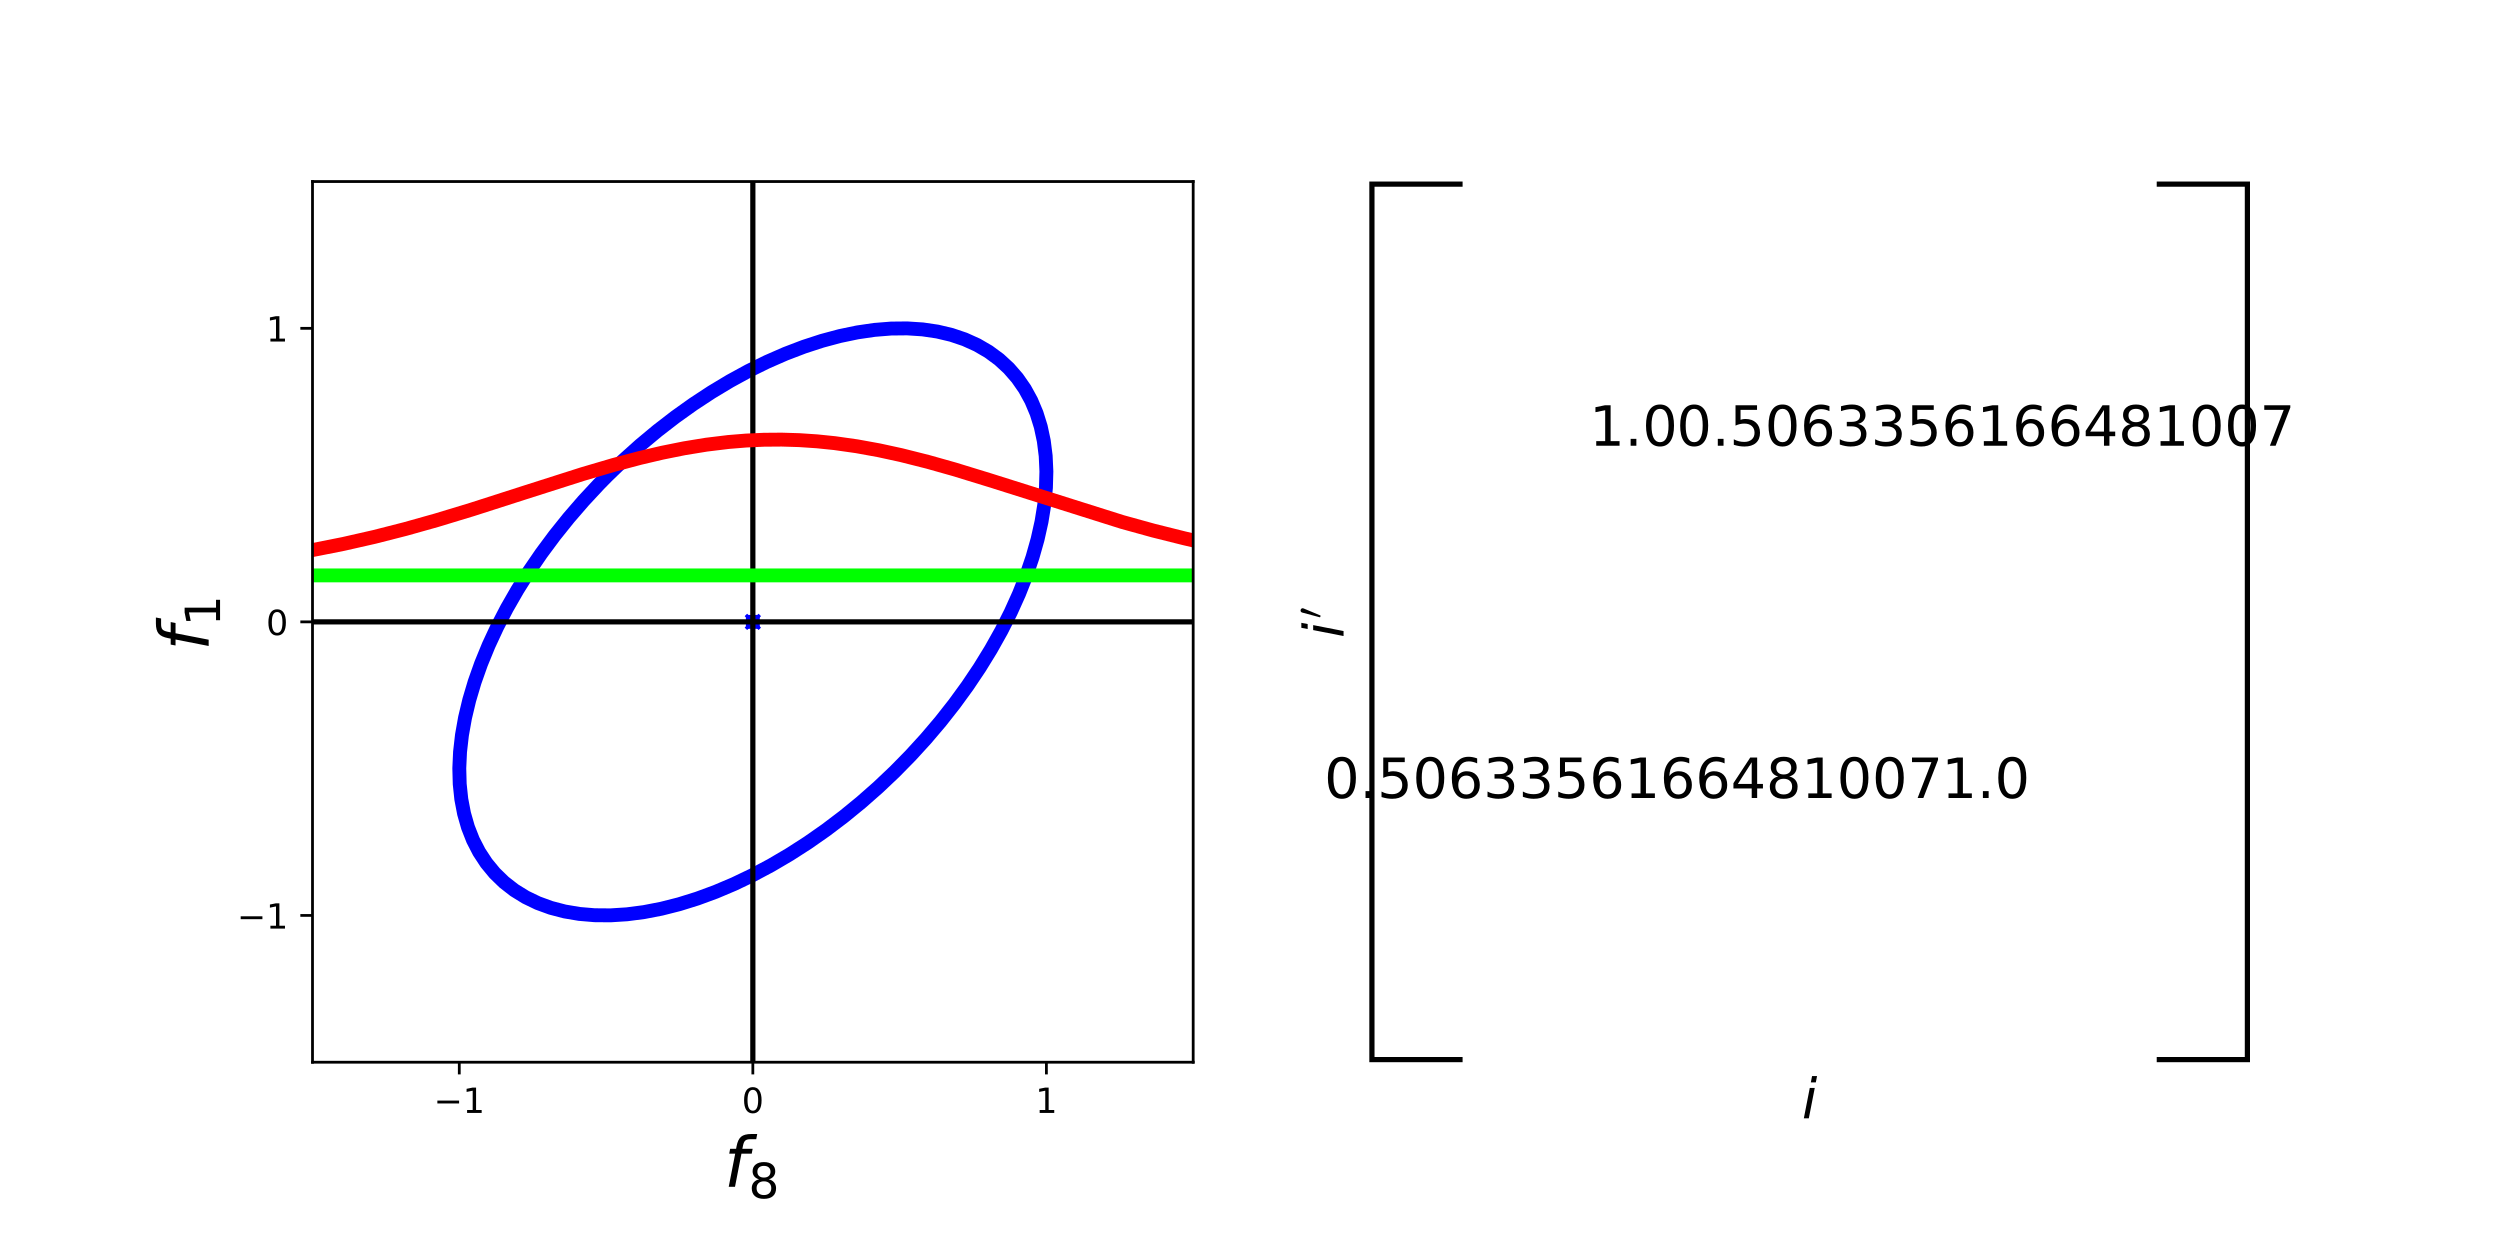
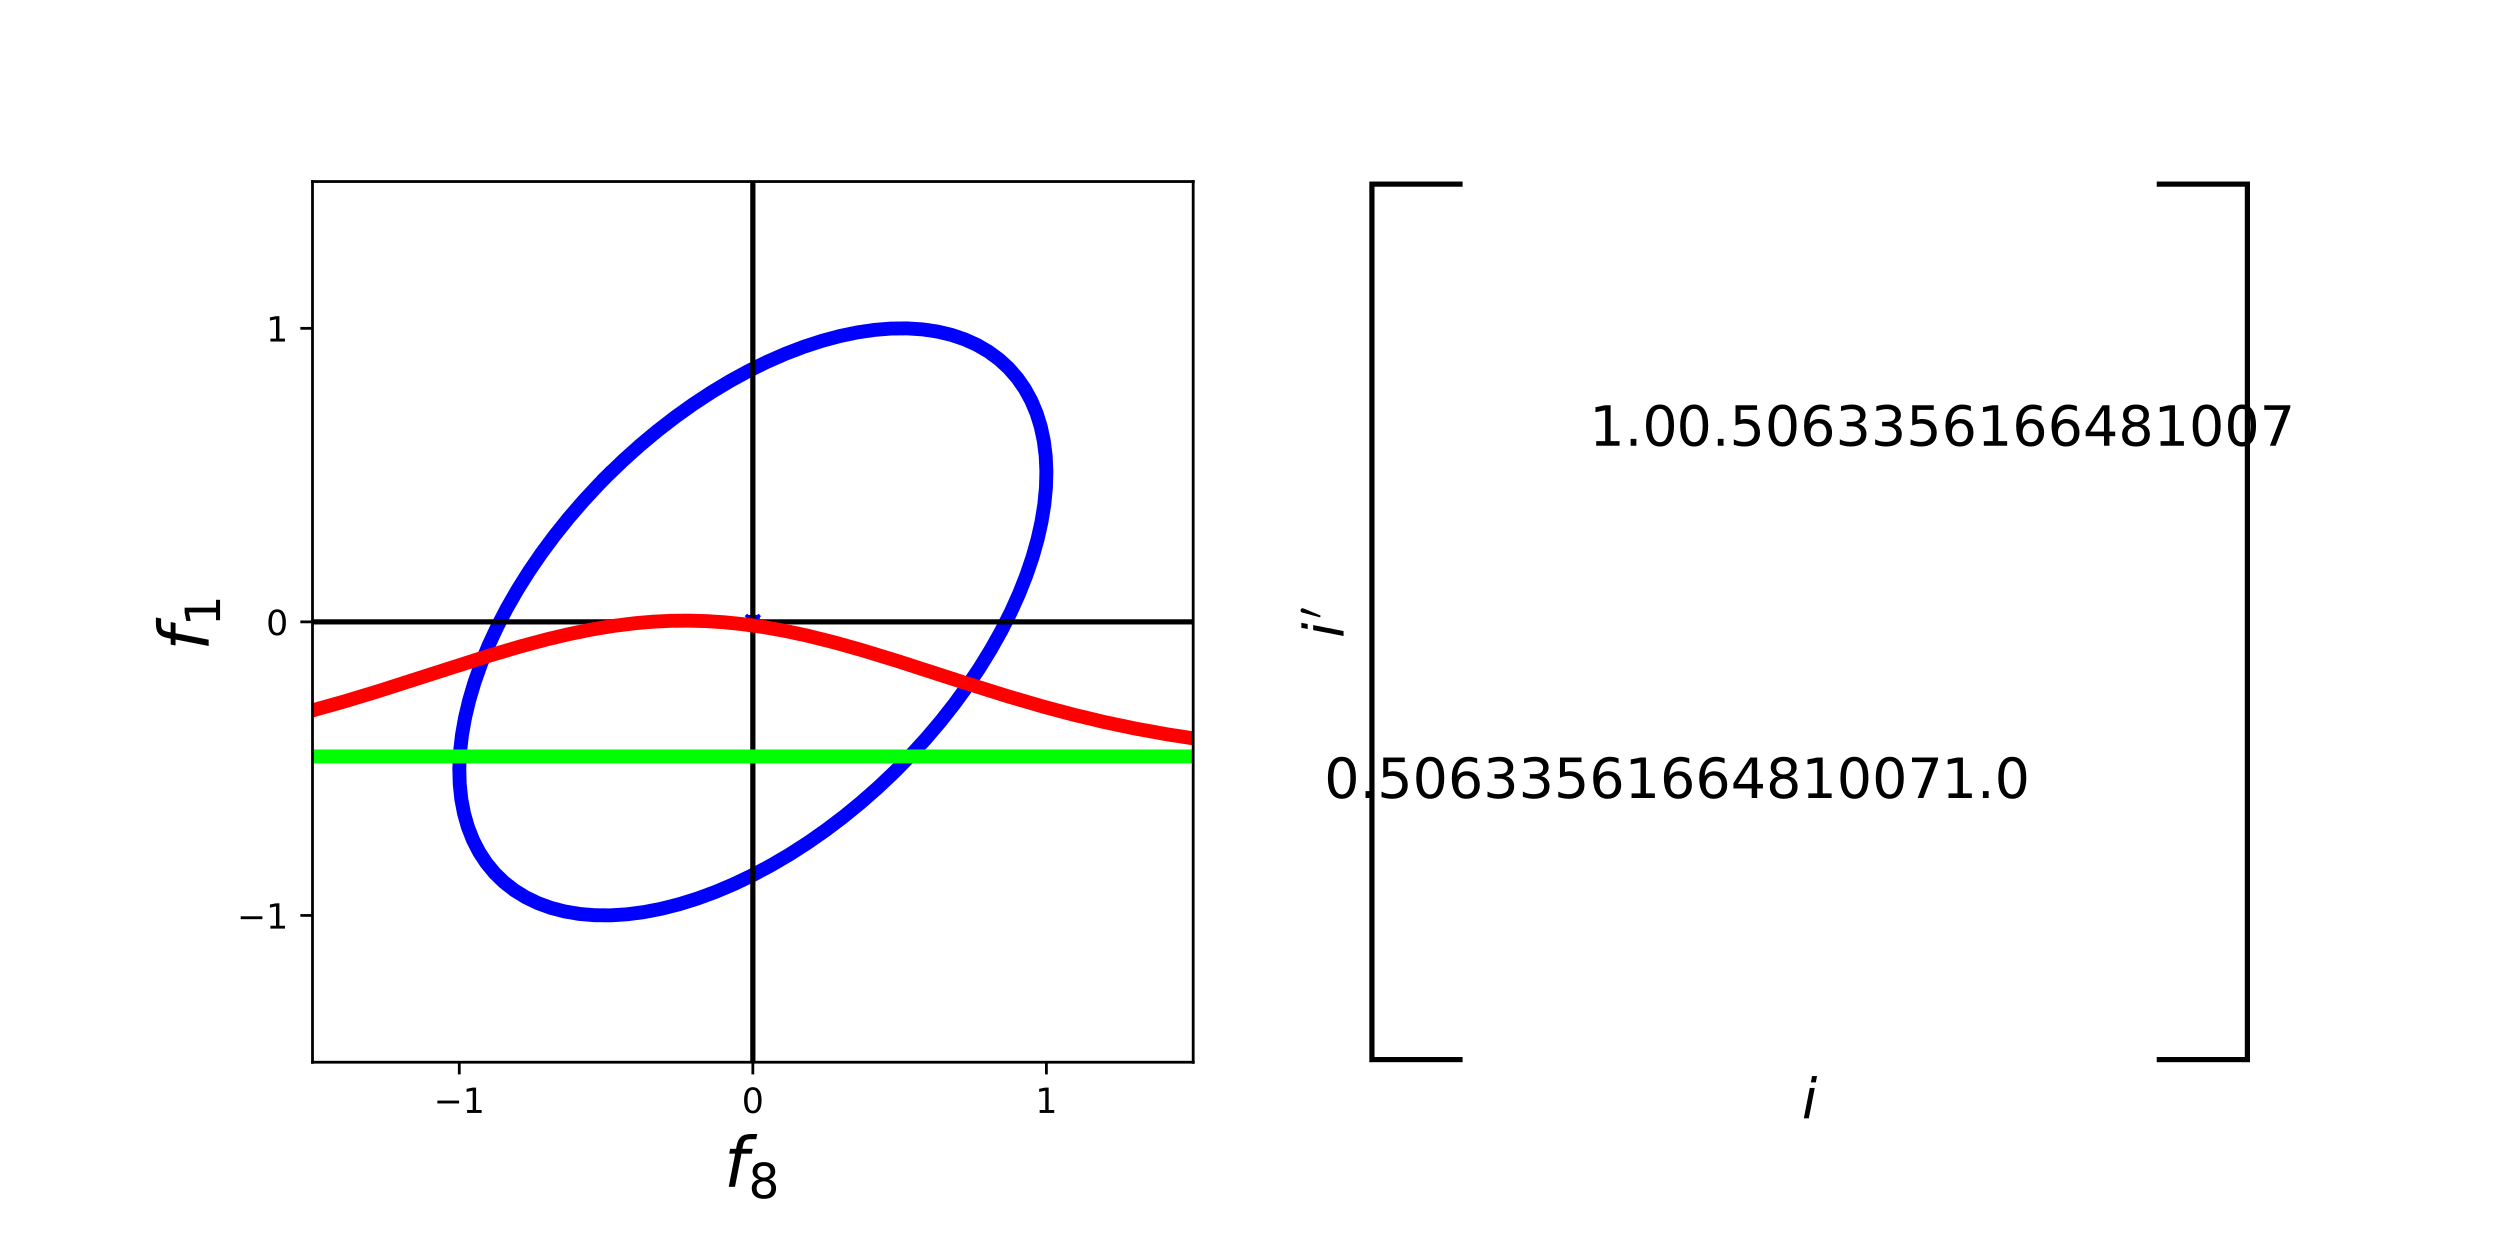
<svg xmlns="http://www.w3.org/2000/svg" xmlns:xlink="http://www.w3.org/1999/xlink" height="360pt" version="1.1" viewBox="0 0 720 360" width="720pt">
  <defs>
    <style type="text/css">
*{stroke-linecap:butt;stroke-linejoin:round;}
  </style>
  </defs>
  <g id="figure_1">
    <g id="patch_1">
      <path d="M 0 360  L 720 360  L 720 0  L 0 0  z " style="fill:none;" />
    </g>
    <g id="axes_1">
      <g id="patch_2">
        <path d="M 90 305.918  L 343.636 305.918  L 343.636 52.282  L 90 52.282  z " style="fill:none;" />
      </g>
      <g id="matplotlib.axis_1">
        <g id="xtick_1">
          <g id="line2d_1">
            <defs>
-               <path d="M 0 0  L 0 3.5  " id="m8b199416fe" style="stroke:#000000;stroke-width:0.8;" />
-             </defs>
-             <g>
-               <use style="stroke:#000000;stroke-width:0.8;" x="132.273" xlink:href="#m8b199416fe" y="305.918" />
+               <path d="M 0 0  L 0 3.5  " id="md5156df02d" style="stroke:#000000;stroke-width:0.8;" />
+             </defs>
+             <g>
+               <use style="stroke:#000000;stroke-width:0.8;" x="132.273" xlink:href="#md5156df02d" y="305.918" />
            </g>
          </g>
          <g id="text_1">
            <defs>
              <path d="M 10.594 35.5  L 73.188 35.5  L 73.188 27.203  L 10.594 27.203  z " id="DejaVuSans-2212" />
              <path d="M 12.406 8.297  L 28.516 8.297  L 28.516 63.922  L 10.984 60.406  L 10.984 69.391  L 28.422 72.906  L 38.281 72.906  L 38.281 8.297  L 54.391 8.297  L 54.391 0  L 12.406 0  z " id="DejaVuSans-31" />
            </defs>
            <g transform="translate(124.9016 320.5166)scale(0.1 -0.1)">
              <use xlink:href="#DejaVuSans-2212" />
              <use x="83.789" xlink:href="#DejaVuSans-31" />
            </g>
          </g>
        </g>
        <g id="xtick_2">
          <g id="line2d_2">
            <g>
-               <use style="stroke:#000000;stroke-width:0.8;" x="216.818" xlink:href="#m8b199416fe" y="305.918" />
+               <use style="stroke:#000000;stroke-width:0.8;" x="216.818" xlink:href="#md5156df02d" y="305.918" />
            </g>
          </g>
          <g id="text_2">
            <defs>
              <path d="M 31.781 66.406  Q 24.172 66.406 20.328 58.906  Q 16.5 51.422 16.5 36.375  Q 16.5 21.391 20.328 13.891  Q 24.172 6.391 31.781 6.391  Q 39.453 6.391 43.281 13.891  Q 47.125 21.391 47.125 36.375  Q 47.125 51.422 43.281 58.906  Q 39.453 66.406 31.781 66.406  z M 31.781 74.219  Q 44.047 74.219 50.516 64.516  Q 56.984 54.828 56.984 36.375  Q 56.984 17.969 50.516 8.266  Q 44.047 -1.422 31.781 -1.422  Q 19.531 -1.422 13.062 8.266  Q 6.594 17.969 6.594 36.375  Q 6.594 54.828 13.062 64.516  Q 19.531 74.219 31.781 74.219  z " id="DejaVuSans-30" />
            </defs>
            <g transform="translate(213.6369 320.5166)scale(0.1 -0.1)">
              <use xlink:href="#DejaVuSans-30" />
            </g>
          </g>
        </g>
        <g id="xtick_3">
          <g id="line2d_3">
            <g>
-               <use style="stroke:#000000;stroke-width:0.8;" x="301.364" xlink:href="#m8b199416fe" y="305.918" />
+               <use style="stroke:#000000;stroke-width:0.8;" x="301.364" xlink:href="#md5156df02d" y="305.918" />
            </g>
          </g>
          <g id="text_3">
            <g transform="translate(298.1824 320.5166)scale(0.1 -0.1)">
              <use xlink:href="#DejaVuSans-31" />
            </g>
          </g>
        </g>
        <g id="text_4">
          <defs>
            <path d="M 47.797 75.984  L 46.391 68.5  L 37.797 68.5  Q 32.906 68.5 30.688 66.578  Q 28.469 64.656 27.391 59.516  L 26.422 54.688  L 41.219 54.688  L 39.891 47.703  L 25.094 47.703  L 15.828 0  L 6.781 0  L 16.109 47.703  L 7.516 47.703  L 8.797 54.688  L 17.391 54.688  L 18.109 58.5  Q 19.969 68.172 24.625 72.078  Q 29.297 75.984 39.312 75.984  z " id="DejaVuSans-Oblique-66" />
            <path d="M 31.781 34.625  Q 24.75 34.625 20.719 30.859  Q 16.703 27.094 16.703 20.516  Q 16.703 13.922 20.719 10.156  Q 24.75 6.391 31.781 6.391  Q 38.812 6.391 42.859 10.172  Q 46.922 13.969 46.922 20.516  Q 46.922 27.094 42.891 30.859  Q 38.875 34.625 31.781 34.625  z M 21.922 38.812  Q 15.578 40.375 12.031 44.719  Q 8.5 49.078 8.5 55.328  Q 8.5 64.062 14.719 69.141  Q 20.953 74.219 31.781 74.219  Q 42.672 74.219 48.875 69.141  Q 55.078 64.062 55.078 55.328  Q 55.078 49.078 51.531 44.719  Q 48 40.375 41.703 38.812  Q 48.828 37.156 52.797 32.312  Q 56.781 27.484 56.781 20.516  Q 56.781 9.906 50.312 4.234  Q 43.844 -1.422 31.781 -1.422  Q 19.734 -1.422 13.25 4.234  Q 6.781 9.906 6.781 20.516  Q 6.781 27.484 10.781 32.312  Q 14.797 37.156 21.922 38.812  z M 18.312 54.391  Q 18.312 48.734 21.844 45.562  Q 25.391 42.391 31.781 42.391  Q 38.141 42.391 41.719 45.562  Q 45.312 48.734 45.312 54.391  Q 45.312 60.062 41.719 63.234  Q 38.141 66.406 31.781 66.406  Q 25.391 66.406 21.844 63.234  Q 18.312 60.062 18.312 54.391  z " id="DejaVuSans-38" />
          </defs>
          <g transform="translate(208.5182 341.7932)scale(0.2 -0.2)">
            <use transform="translate(0 0.015625)" xlink:href="#DejaVuSans-Oblique-66" />
            <use transform="translate(35.20508 -16.39062)scale(0.7)" xlink:href="#DejaVuSans-38" />
          </g>
        </g>
      </g>
      <g id="matplotlib.axis_2">
        <g id="ytick_1">
          <g id="line2d_4">
            <defs>
-               <path d="M 0 0  L -3.5 0  " id="mcc67bbc091" style="stroke:#000000;stroke-width:0.8;" />
-             </defs>
-             <g>
-               <use style="stroke:#000000;stroke-width:0.8;" x="90" xlink:href="#mcc67bbc091" y="263.645" />
+               <path d="M 0 0  L -3.5 0  " id="m8ca1e1f202" style="stroke:#000000;stroke-width:0.8;" />
+             </defs>
+             <g>
+               <use style="stroke:#000000;stroke-width:0.8;" x="90" xlink:href="#m8ca1e1f202" y="263.645" />
            </g>
          </g>
          <g id="text_5">
            <g transform="translate(68.25781 267.4447)scale(0.1 -0.1)">
              <use xlink:href="#DejaVuSans-2212" />
              <use x="83.789" xlink:href="#DejaVuSans-31" />
            </g>
          </g>
        </g>
        <g id="ytick_2">
          <g id="line2d_5">
            <g>
-               <use style="stroke:#000000;stroke-width:0.8;" x="90" xlink:href="#mcc67bbc091" y="179.1" />
+               <use style="stroke:#000000;stroke-width:0.8;" x="90" xlink:href="#m8ca1e1f202" y="179.1" />
            </g>
          </g>
          <g id="text_6">
            <g transform="translate(76.6375 182.8992)scale(0.1 -0.1)">
              <use xlink:href="#DejaVuSans-30" />
            </g>
          </g>
        </g>
        <g id="ytick_3">
          <g id="line2d_6">
            <g>
-               <use style="stroke:#000000;stroke-width:0.8;" x="90" xlink:href="#mcc67bbc091" y="94.555" />
+               <use style="stroke:#000000;stroke-width:0.8;" x="90" xlink:href="#m8ca1e1f202" y="94.555" />
            </g>
          </g>
          <g id="text_7">
            <g transform="translate(76.6375 98.35376)scale(0.1 -0.1)">
              <use xlink:href="#DejaVuSans-31" />
            </g>
          </g>
        </g>
        <g id="text_8">
          <g transform="translate(60.09844 187.4)rotate(-90)scale(0.2 -0.2)">
            <use transform="translate(0 0.015625)" xlink:href="#DejaVuSans-Oblique-66" />
            <use transform="translate(35.20508 -16.39062)scale(0.7)" xlink:href="#DejaVuSans-31" />
          </g>
        </g>
      </g>
      <g id="line2d_7">
-         <path clip-path="url(#p25f3be6c9c)" d="M 174.814 137.096  L 179.528 132.549  L 184.391 128.188  L 189.383 124.03  L 194.484 120.092  L 199.674 116.389  L 204.933 112.935  L 210.239 109.746  L 215.571 106.833  L 220.908 104.208  L 226.229 101.881  L 231.512 99.863  L 236.737 98.16  L 241.883 96.78  L 246.928 95.728  L 251.854 95.008  L 256.639 94.624  L 261.266 94.576  L 265.716 94.866  L 269.971 95.491  L 274.014 96.449  L 277.829 97.737  L 281.401 99.349  L 284.716 101.279  L 287.759 103.519  L 290.52 106.061  L 292.988 108.894  L 295.151 112.006  L 297.002 115.386  L 298.534 119.02  L 299.74 122.894  L 300.615 126.991  L 301.157 131.297  L 301.362 135.793  L 301.23 140.461  L 300.761 145.284  L 299.958 150.241  L 298.824 155.313  L 297.363 160.48  L 295.58 165.722  L 293.484 171.017  L 291.082 176.344  L 288.384 181.682  L 285.4 187.009  L 282.144 192.305  L 278.627 197.549  L 274.863 202.719  L 270.868 207.795  L 266.658 212.756  L 262.249 217.583  L 257.659 222.257  L 252.906 226.759  L 248.009 231.071  L 242.988 235.175  L 237.862 239.057  L 232.653 242.699  L 227.381 246.087  L 222.066 249.209  L 216.731 252.051  L 211.396 254.602  L 206.082 256.852  L 200.811 258.793  L 195.605 260.416  L 190.482 261.714  L 185.465 262.683  L 180.572 263.319  L 175.825 263.62  L 171.24 263.583  L 166.837 263.21  L 162.634 262.501  L 158.646 261.46  L 154.891 260.09  L 151.382 258.398  L 148.134 256.39  L 145.16 254.073  L 142.471 251.458  L 140.079 248.554  L 137.993 245.373  L 136.221 241.929  L 134.77 238.233  L 133.646 234.302  L 132.854 230.151  L 132.397 225.797  L 132.276 221.256  L 132.492 216.547  L 133.045 211.689  L 133.931 206.701  L 135.147 201.603  L 136.69 196.415  L 138.551 191.159  L 140.725 185.854  L 143.202 180.522  L 145.972 175.185  L 149.025 169.863  L 152.348 164.578  L 155.928 159.351  L 159.751 154.203  L 163.801 149.154  L 168.063 144.224  L 172.519 139.433  L 174.814 137.096  L 174.814 137.096  " style="fill:none;stroke:#0000ff;stroke-linecap:square;stroke-width:4;" />
+         <path clip-path="url(#p3d696b0c59)" d="M 174.814 137.096  L 179.528 132.549  L 184.391 128.188  L 189.383 124.03  L 194.484 120.092  L 199.674 116.389  L 204.933 112.935  L 210.239 109.746  L 215.571 106.833  L 220.908 104.208  L 226.229 101.881  L 231.512 99.863  L 236.737 98.16  L 241.883 96.78  L 246.928 95.728  L 251.854 95.008  L 256.639 94.624  L 261.266 94.576  L 265.716 94.866  L 269.971 95.491  L 274.014 96.449  L 277.829 97.737  L 281.401 99.349  L 284.716 101.279  L 287.759 103.519  L 290.52 106.061  L 292.988 108.894  L 295.151 112.006  L 297.002 115.386  L 298.534 119.02  L 299.74 122.894  L 300.615 126.991  L 301.157 131.297  L 301.362 135.793  L 301.23 140.461  L 300.761 145.284  L 299.958 150.241  L 298.824 155.313  L 297.363 160.48  L 295.58 165.722  L 293.484 171.017  L 291.082 176.344  L 288.384 181.682  L 285.4 187.009  L 282.144 192.305  L 278.627 197.549  L 274.863 202.719  L 270.868 207.795  L 266.658 212.756  L 262.249 217.583  L 257.659 222.257  L 252.906 226.759  L 248.009 231.071  L 242.988 235.175  L 237.862 239.057  L 232.653 242.699  L 227.381 246.087  L 222.066 249.209  L 216.731 252.051  L 211.396 254.602  L 206.082 256.852  L 200.811 258.793  L 195.605 260.416  L 190.482 261.714  L 185.465 262.683  L 180.572 263.319  L 175.825 263.62  L 171.24 263.583  L 166.837 263.21  L 162.634 262.501  L 158.646 261.46  L 154.891 260.09  L 151.382 258.398  L 148.134 256.39  L 145.16 254.073  L 142.471 251.458  L 140.079 248.554  L 137.993 245.373  L 136.221 241.929  L 134.77 238.233  L 133.646 234.302  L 132.854 230.151  L 132.397 225.797  L 132.276 221.256  L 132.492 216.547  L 133.045 211.689  L 133.931 206.701  L 135.147 201.603  L 136.69 196.415  L 138.551 191.159  L 140.725 185.854  L 143.202 180.522  L 145.972 175.185  L 149.025 169.863  L 152.348 164.578  L 155.928 159.351  L 159.751 154.203  L 163.801 149.154  L 168.063 144.224  L 172.519 139.433  L 174.814 137.096  L 174.814 137.096  " style="fill:none;stroke:#0000ff;stroke-linecap:square;stroke-width:4;" />
      </g>
      <g id="line2d_8">
-         <path clip-path="url(#p25f3be6c9c)" d="M 216.818 179.1  " style="fill:none;stroke:#0000ff;stroke-linecap:square;stroke-width:4;" />
+         <path clip-path="url(#p3d696b0c59)" d="M 216.818 179.1  " style="fill:none;stroke:#0000ff;stroke-linecap:square;stroke-width:4;" />
        <defs>
-           <path d="M -2 2  L 2 -2  M -2 -2  L 2 2  " id="m784c87a022" style="stroke:#0000ff;" />
+           <path d="M -2 2  L 2 -2  M -2 -2  L 2 2  " id="m6bca3c149f" style="stroke:#0000ff;" />
        </defs>
-         <g clip-path="url(#p25f3be6c9c)">
-           <use style="fill:#0000ff;stroke:#0000ff;" x="216.818" xlink:href="#m784c87a022" y="179.1" />
+         <g clip-path="url(#p3d696b0c59)">
+           <use style="fill:#0000ff;stroke:#0000ff;" x="216.818" xlink:href="#m6bca3c149f" y="179.1" />
        </g>
      </g>
      <g id="line2d_9">
-         <path clip-path="url(#p25f3be6c9c)" d="M 90 179.1  L 343.636 179.1  " style="fill:none;stroke:#000000;stroke-linecap:square;stroke-width:1.5;" />
+         <path clip-path="url(#p3d696b0c59)" d="M 90 179.1  L 343.636 179.1  " style="fill:none;stroke:#000000;stroke-linecap:square;stroke-width:1.5;" />
      </g>
      <g id="line2d_10">
-         <path clip-path="url(#p25f3be6c9c)" d="M 216.818 305.918  L 216.818 52.282  " style="fill:none;stroke:#000000;stroke-linecap:square;stroke-width:1.5;" />
+         <path clip-path="url(#p3d696b0c59)" d="M 216.818 305.918  L 216.818 52.282  " style="fill:none;stroke:#000000;stroke-linecap:square;stroke-width:1.5;" />
      </g>
      <g id="line2d_11">
-         <path clip-path="url(#p25f3be6c9c)" d="M 90 165.713  L 343.636 165.713  " style="fill:none;stroke:#00ff00;stroke-linecap:square;stroke-width:4;" />
+         <path clip-path="url(#p3d696b0c59)" d="M 90 217.854  L 343.636 217.854  " style="fill:none;stroke:#00ff00;stroke-linecap:square;stroke-width:4;" />
      </g>
      <g id="line2d_12">
-         <path clip-path="url(#p25f3be6c9c)" d="M 90 158.416  L 98.922 156.649  L 107.844 154.623  L 116.766 152.345  L 125.688 149.839  L 135.884 146.745  L 151.179 141.831  L 167.748 136.546  L 176.67 133.918  L 184.317 131.884  L 190.69 130.388  L 197.063 129.107  L 203.435 128.067  L 209.808 127.293  L 214.906 126.877  L 220.005 126.648  L 225.103 126.608  L 230.201 126.76  L 235.299 127.101  L 240.397 127.625  L 246.77 128.527  L 253.143 129.684  L 259.516 131.07  L 267.163 132.996  L 274.81 135.152  L 285.007 138.281  L 323.243 150.343  L 332.165 152.808  L 341.087 155.038  L 343.636 155.629  L 343.636 155.629  " style="fill:none;stroke:#ff0000;stroke-linecap:square;stroke-width:4;" />
+         <path clip-path="url(#p3d696b0c59)" d="M 90 204.583  L 98.922 202.086  L 109.118 199  L 124.413 194.09  L 140.982 188.798  L 149.904 186.161  L 157.551 184.116  L 163.924 182.609  L 170.297 181.314  L 176.67 180.26  L 183.042 179.471  L 188.141 179.041  L 193.239 178.798  L 198.337 178.745  L 203.435 178.883  L 208.534 179.211  L 213.632 179.722  L 220.005 180.608  L 226.377 181.751  L 232.75 183.126  L 240.397 185.038  L 248.045 187.185  L 258.241 190.306  L 277.36 196.484  L 290.105 200.489  L 300.302 203.465  L 309.223 205.842  L 318.145 207.975  L 327.067 209.85  L 335.989 211.466  L 343.636 212.651  L 343.636 212.651  " style="fill:none;stroke:#ff0000;stroke-linecap:square;stroke-width:4;" />
      </g>
      <g id="patch_3">
        <path d="M 90 305.918  L 90 52.282  " style="fill:none;stroke:#000000;stroke-linecap:square;stroke-linejoin:miter;stroke-width:0.8;" />
      </g>
      <g id="patch_4">
        <path d="M 343.636 305.918  L 343.636 52.282  " style="fill:none;stroke:#000000;stroke-linecap:square;stroke-linejoin:miter;stroke-width:0.8;" />
      </g>
      <g id="patch_5">
        <path d="M 90 305.918  L 343.636 305.918  " style="fill:none;stroke:#000000;stroke-linecap:square;stroke-linejoin:miter;stroke-width:0.8;" />
      </g>
      <g id="patch_6">
        <path d="M 90 52.282  L 343.636 52.282  " style="fill:none;stroke:#000000;stroke-linecap:square;stroke-linejoin:miter;stroke-width:0.8;" />
      </g>
    </g>
    <g id="axes_2">
      <g id="matplotlib.axis_3">
        <g id="text_9">
          <defs>
            <path d="M 18.312 75.984  L 27.297 75.984  L 25.094 64.594  L 16.109 64.594  z M 14.203 54.688  L 23.188 54.688  L 12.5 0  L 3.516 0  z " id="DejaVuSans-Oblique-69" />
          </defs>
          <g transform="translate(518.9418 322.0757)scale(0.16 -0.16)">
            <use transform="translate(0 0.015625)" xlink:href="#DejaVuSans-Oblique-69" />
          </g>
        </g>
      </g>
      <g id="matplotlib.axis_4">
        <g id="text_10">
          <defs>
            <path d="M 3.516 5.422  Q 2.875 5.609 2.875 6.391  L 15.094 51.812  Q 15.672 53.656 17.078 54.781  Q 18.5 55.906 20.312 55.906  Q 22.656 55.906 24.438 54.359  Q 26.219 52.828 26.219 50.484  Q 26.219 49.469 25.688 48.188  L 7.625 4.984  Q 7.281 4.297 6.688 4.297  Q 6.156 4.297 5 4.781  Q 3.859 5.281 3.516 5.422  z " id="Cmsy10-30" />
          </defs>
          <g transform="translate(387.0361 183.74)rotate(-90)scale(0.16 -0.16)">
            <use transform="translate(0 0.584375)" xlink:href="#DejaVuSans-Oblique-69" />
            <use transform="translate(35.23091 38.86563)scale(0.7)" xlink:href="#Cmsy10-30" />
          </g>
        </g>
      </g>
      <g id="line2d_13">
-         <path clip-path="url(#p6c2eaa0983)" d="M 419.727 52.282  L 394.364 52.282  L 394.364 305.918  L 419.727 305.918  " style="fill:none;stroke:#000000;stroke-linecap:square;stroke-width:3;" />
+         <path clip-path="url(#p13d1200860)" d="M 419.727 52.282  L 394.364 52.282  L 394.364 305.918  L 419.727 305.918  " style="fill:none;stroke:#000000;stroke-linecap:square;stroke-width:3;" />
      </g>
      <g id="line2d_14">
-         <path clip-path="url(#p6c2eaa0983)" d="M 622.636 52.282  L 648 52.282  L 648 305.918  L 622.636 305.918  " style="fill:none;stroke:#000000;stroke-linecap:square;stroke-width:3;" />
+         <path clip-path="url(#p13d1200860)" d="M 622.636 52.282  L 648 52.282  L 648 305.918  L 622.636 305.918  " style="fill:none;stroke:#000000;stroke-linecap:square;stroke-width:3;" />
      </g>
      <g id="text_11">
        <defs>
          <path d="M 10.688 12.406  L 21 12.406  L 21 0  L 10.688 0  z " id="DejaVuSans-2e" />
        </defs>
        <g transform="translate(457.732 128.3727)scale(0.16 -0.16)">
          <use xlink:href="#DejaVuSans-31" />
          <use x="63.623" xlink:href="#DejaVuSans-2e" />
          <use x="95.41" xlink:href="#DejaVuSans-30" />
        </g>
      </g>
      <g id="text_12">
        <defs>
          <path d="M 10.797 72.906  L 49.516 72.906  L 49.516 64.594  L 19.828 64.594  L 19.828 46.734  Q 21.969 47.469 24.109 47.828  Q 26.266 48.188 28.422 48.188  Q 40.625 48.188 47.75 41.5  Q 54.891 34.812 54.891 23.391  Q 54.891 11.625 47.562 5.094  Q 40.234 -1.422 26.906 -1.422  Q 22.312 -1.422 17.547 -0.641  Q 12.797 0.141 7.719 1.703  L 7.719 11.625  Q 12.109 9.234 16.797 8.062  Q 21.484 6.891 26.703 6.891  Q 35.156 6.891 40.078 11.328  Q 45.016 15.766 45.016 23.391  Q 45.016 31 40.078 35.438  Q 35.156 39.891 26.703 39.891  Q 22.75 39.891 18.812 39.016  Q 14.891 38.141 10.797 36.281  z " id="DejaVuSans-35" />
          <path d="M 33.016 40.375  Q 26.375 40.375 22.484 35.828  Q 18.609 31.297 18.609 23.391  Q 18.609 15.531 22.484 10.953  Q 26.375 6.391 33.016 6.391  Q 39.656 6.391 43.531 10.953  Q 47.406 15.531 47.406 23.391  Q 47.406 31.297 43.531 35.828  Q 39.656 40.375 33.016 40.375  z M 52.594 71.297  L 52.594 62.312  Q 48.875 64.062 45.094 64.984  Q 41.312 65.922 37.594 65.922  Q 27.828 65.922 22.672 59.328  Q 17.531 52.734 16.797 39.406  Q 19.672 43.656 24.016 45.922  Q 28.375 48.188 33.594 48.188  Q 44.578 48.188 50.953 41.516  Q 57.328 34.859 57.328 23.391  Q 57.328 12.156 50.688 5.359  Q 44.047 -1.422 33.016 -1.422  Q 20.359 -1.422 13.672 8.266  Q 6.984 17.969 6.984 36.375  Q 6.984 53.656 15.188 63.938  Q 23.391 74.219 37.203 74.219  Q 40.922 74.219 44.703 73.484  Q 48.484 72.75 52.594 71.297  z " id="DejaVuSans-36" />
          <path d="M 40.578 39.312  Q 47.656 37.797 51.625 33  Q 55.609 28.219 55.609 21.188  Q 55.609 10.406 48.188 4.484  Q 40.766 -1.422 27.094 -1.422  Q 22.516 -1.422 17.656 -0.516  Q 12.797 0.391 7.625 2.203  L 7.625 11.719  Q 11.719 9.328 16.594 8.109  Q 21.484 6.891 26.812 6.891  Q 36.078 6.891 40.938 10.547  Q 45.797 14.203 45.797 21.188  Q 45.797 27.641 41.281 31.266  Q 36.766 34.906 28.719 34.906  L 20.219 34.906  L 20.219 43.016  L 29.109 43.016  Q 36.375 43.016 40.234 45.922  Q 44.094 48.828 44.094 54.297  Q 44.094 59.906 40.109 62.906  Q 36.141 65.922 28.719 65.922  Q 24.656 65.922 20.016 65.031  Q 15.375 64.156 9.812 62.312  L 9.812 71.094  Q 15.438 72.656 20.344 73.438  Q 25.25 74.219 29.594 74.219  Q 40.828 74.219 47.359 69.109  Q 53.906 64.016 53.906 55.328  Q 53.906 49.266 50.438 45.094  Q 46.969 40.922 40.578 39.312  z " id="DejaVuSans-33" />
          <path d="M 37.797 64.312  L 12.891 25.391  L 37.797 25.391  z M 35.203 72.906  L 47.609 72.906  L 47.609 25.391  L 58.016 25.391  L 58.016 17.188  L 47.609 17.188  L 47.609 0  L 37.797 0  L 37.797 17.188  L 4.891 17.188  L 4.891 26.703  z " id="DejaVuSans-34" />
          <path d="M 8.203 72.906  L 55.078 72.906  L 55.078 68.703  L 28.609 0  L 18.312 0  L 43.219 64.594  L 8.203 64.594  z " id="DejaVuSans-37" />
        </defs>
        <g transform="translate(482.8366 128.3727)scale(0.16 -0.16)">
          <use xlink:href="#DejaVuSans-30" />
          <use x="63.623" xlink:href="#DejaVuSans-2e" />
          <use x="95.41" xlink:href="#DejaVuSans-35" />
          <use x="159.033" xlink:href="#DejaVuSans-30" />
          <use x="222.656" xlink:href="#DejaVuSans-36" />
          <use x="286.279" xlink:href="#DejaVuSans-33" />
          <use x="349.902" xlink:href="#DejaVuSans-33" />
          <use x="413.525" xlink:href="#DejaVuSans-35" />
          <use x="477.148" xlink:href="#DejaVuSans-36" />
          <use x="540.771" xlink:href="#DejaVuSans-31" />
          <use x="604.395" xlink:href="#DejaVuSans-36" />
          <use x="668.018" xlink:href="#DejaVuSans-36" />
          <use x="731.641" xlink:href="#DejaVuSans-34" />
          <use x="795.264" xlink:href="#DejaVuSans-38" />
          <use x="858.887" xlink:href="#DejaVuSans-31" />
          <use x="922.51" xlink:href="#DejaVuSans-30" />
          <use x="986.133" xlink:href="#DejaVuSans-30" />
          <use x="1049.756" xlink:href="#DejaVuSans-37" />
        </g>
      </g>
      <g id="text_13">
        <g transform="translate(381.382 229.8273)scale(0.16 -0.16)">
          <use xlink:href="#DejaVuSans-30" />
          <use x="63.623" xlink:href="#DejaVuSans-2e" />
          <use x="95.41" xlink:href="#DejaVuSans-35" />
          <use x="159.033" xlink:href="#DejaVuSans-30" />
          <use x="222.656" xlink:href="#DejaVuSans-36" />
          <use x="286.279" xlink:href="#DejaVuSans-33" />
          <use x="349.902" xlink:href="#DejaVuSans-33" />
          <use x="413.525" xlink:href="#DejaVuSans-35" />
          <use x="477.148" xlink:href="#DejaVuSans-36" />
          <use x="540.771" xlink:href="#DejaVuSans-31" />
          <use x="604.395" xlink:href="#DejaVuSans-36" />
          <use x="668.018" xlink:href="#DejaVuSans-36" />
          <use x="731.641" xlink:href="#DejaVuSans-34" />
          <use x="795.264" xlink:href="#DejaVuSans-38" />
          <use x="858.887" xlink:href="#DejaVuSans-31" />
          <use x="922.51" xlink:href="#DejaVuSans-30" />
          <use x="986.133" xlink:href="#DejaVuSans-30" />
          <use x="1049.756" xlink:href="#DejaVuSans-37" />
        </g>
      </g>
      <g id="text_14">
        <g transform="translate(559.1866 229.8273)scale(0.16 -0.16)">
          <use xlink:href="#DejaVuSans-31" />
          <use x="63.623" xlink:href="#DejaVuSans-2e" />
          <use x="95.41" xlink:href="#DejaVuSans-30" />
        </g>
      </g>
    </g>
  </g>
  <defs>
-     <clipPath id="p25f3be6c9c">
+     <clipPath id="p3d696b0c59">
      <rect height="253.636" width="253.636" x="90" y="52.282" />
    </clipPath>
-     <clipPath id="p6c2eaa0983">
+     <clipPath id="p13d1200860">
      <rect height="253.636" width="253.636" x="394.364" y="52.282" />
    </clipPath>
  </defs>
</svg>
